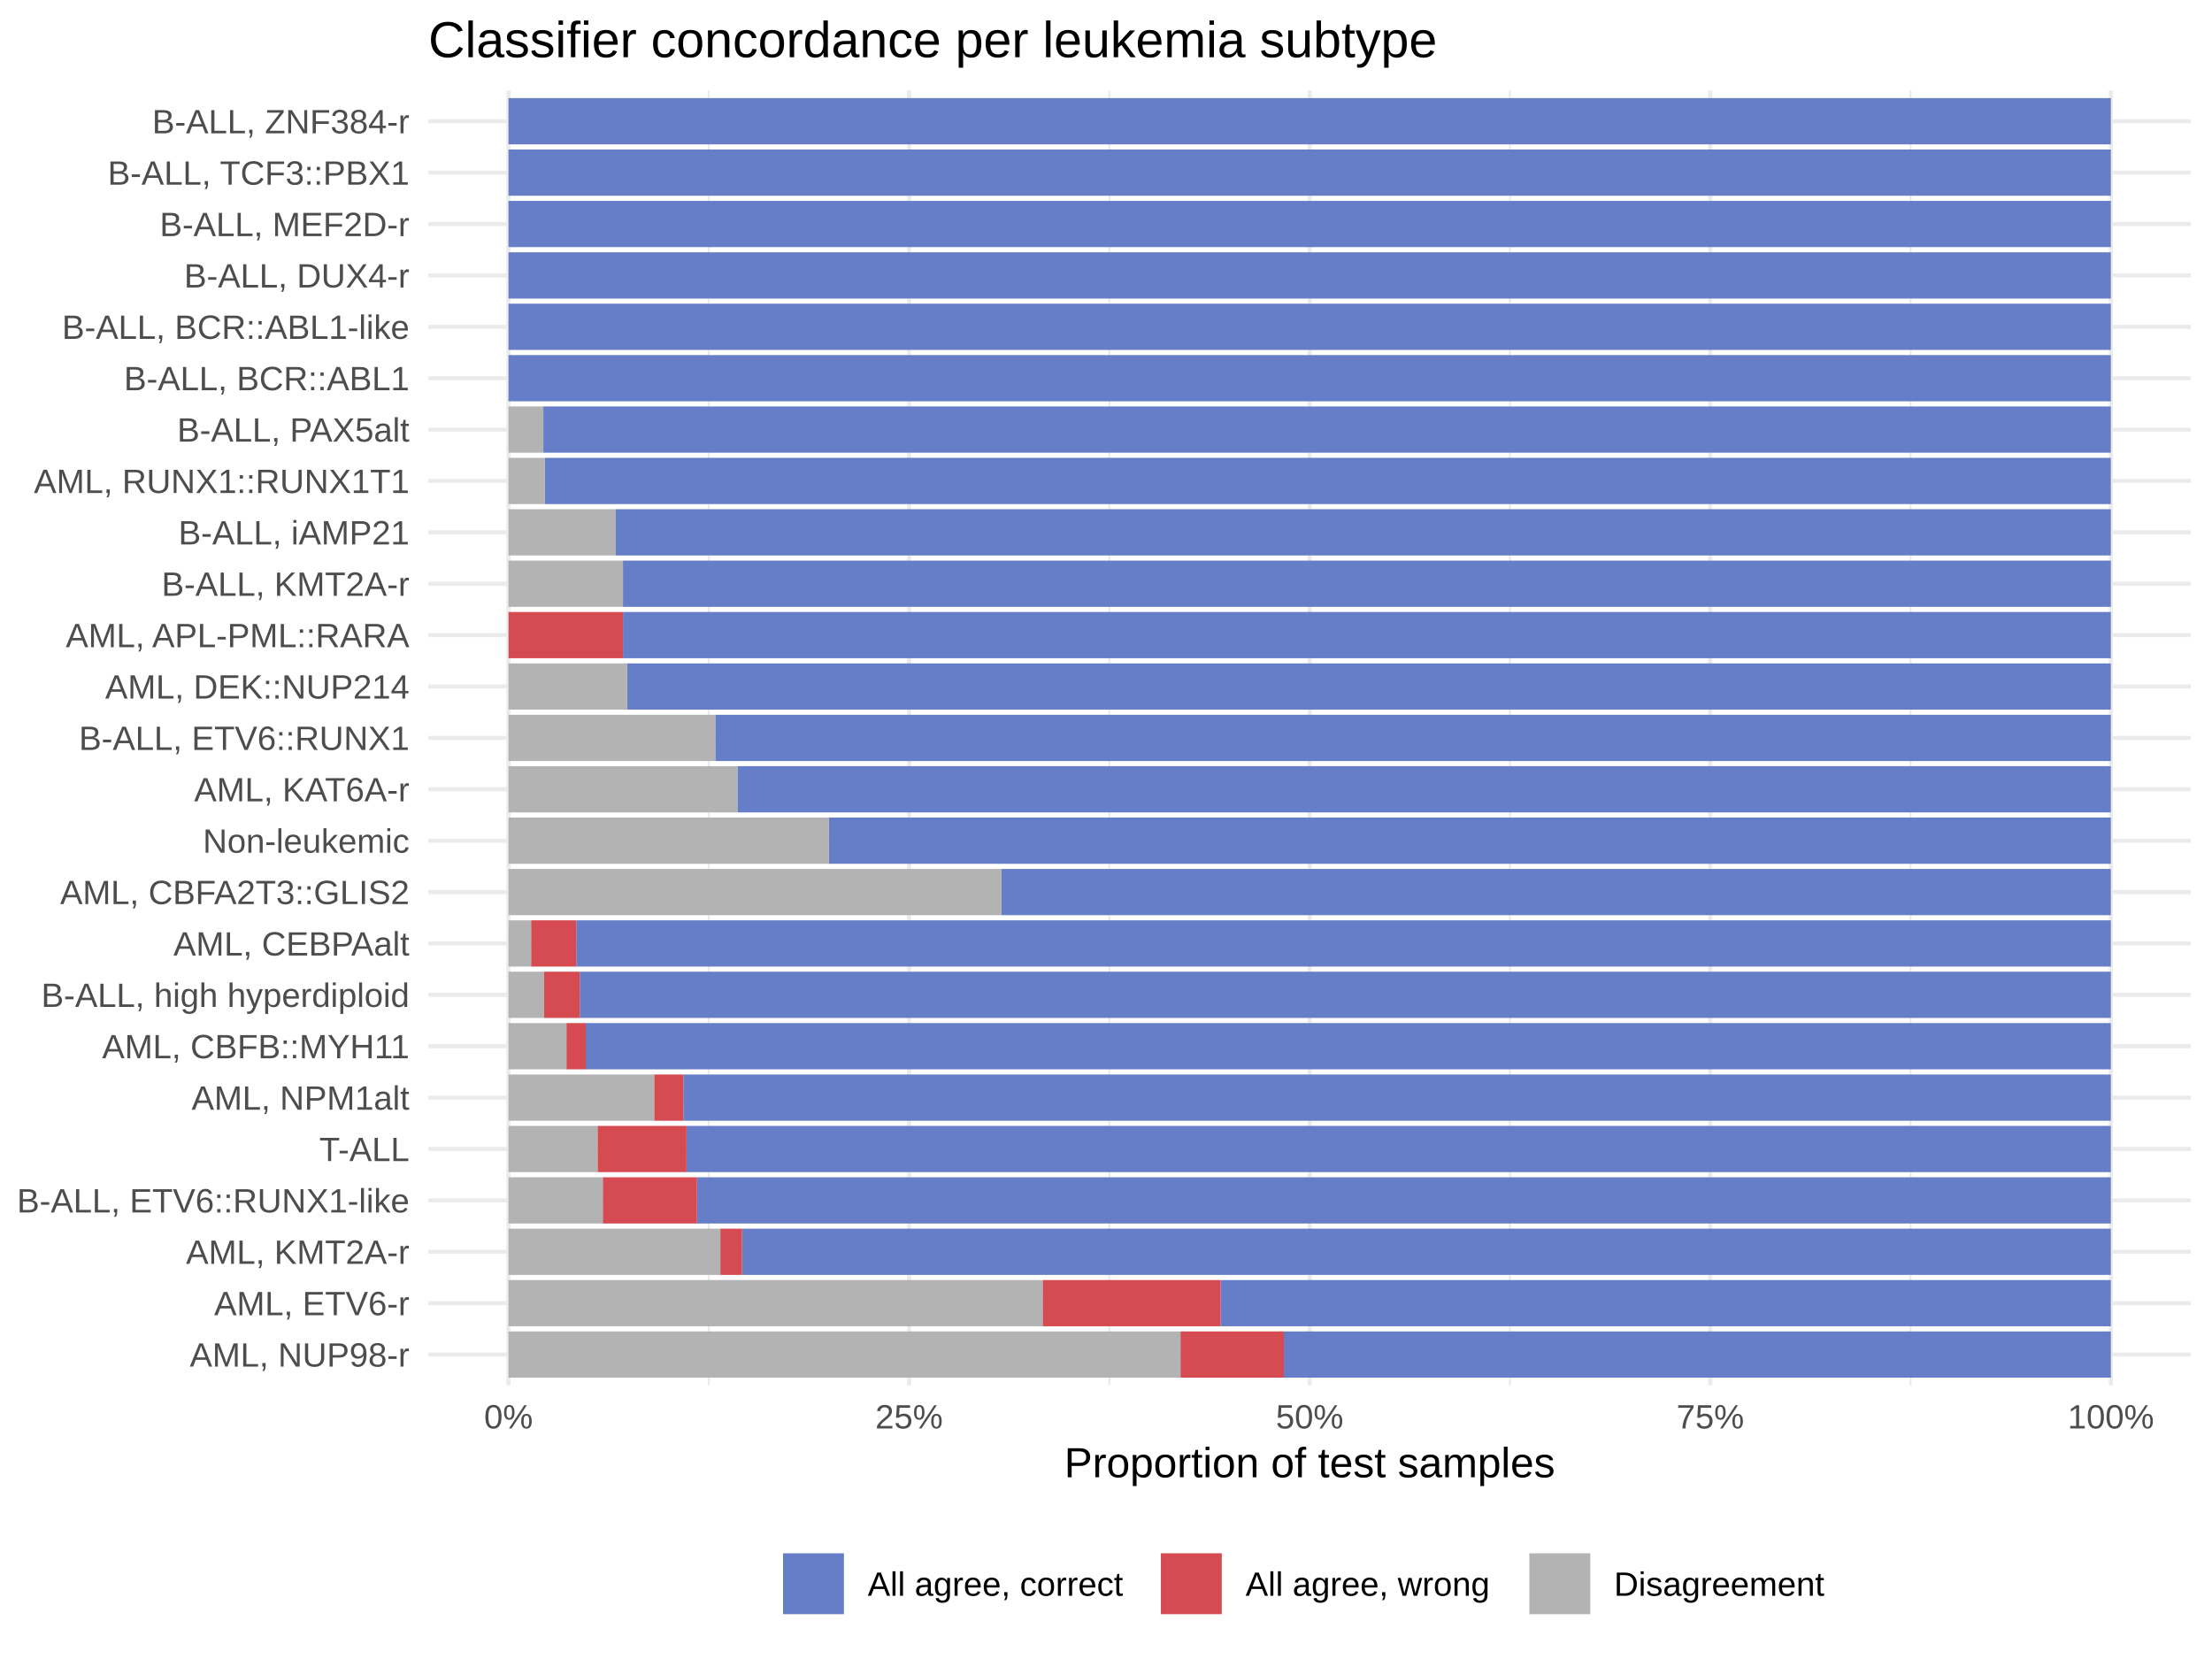
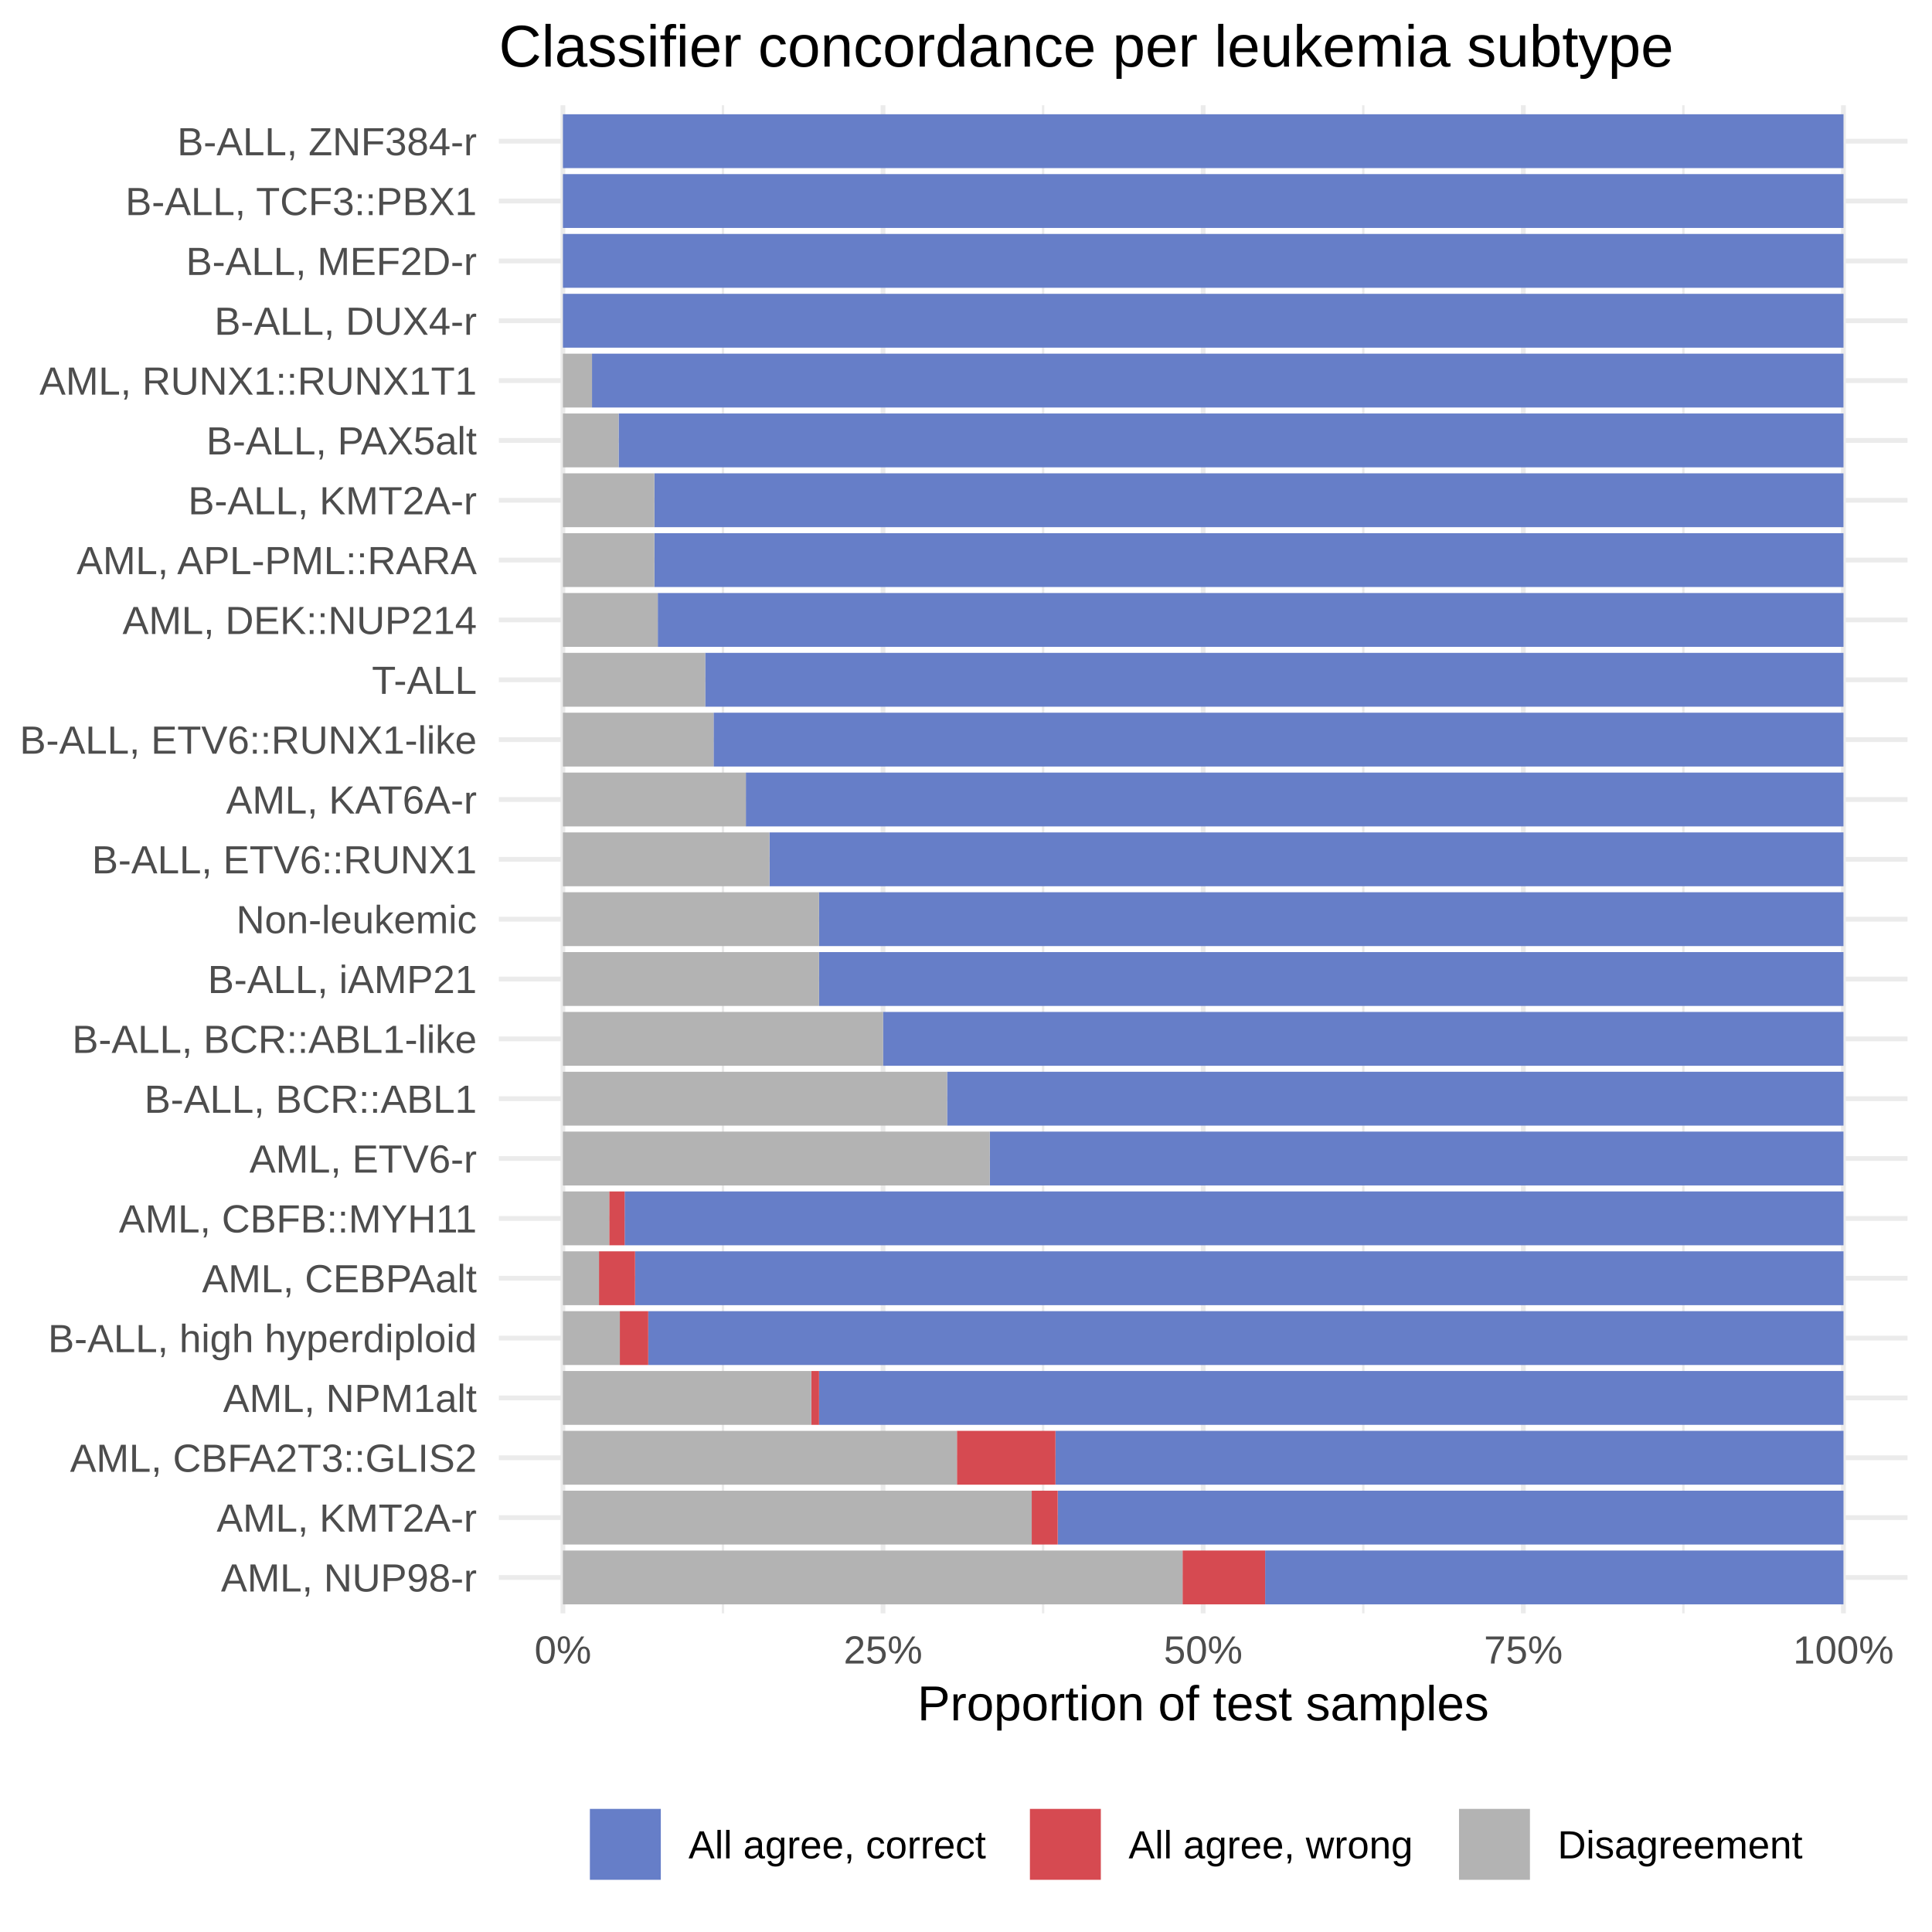
- <svg xmlns="http://www.w3.org/2000/svg" class="svglite" width="576.00pt" height="432.00pt" viewBox="0 0 576.00 432.00">
+ <svg xmlns="http://www.w3.org/2000/svg" class="svglite" width="432.00pt" height="432.00pt" viewBox="0 0 432.00 432.00">
  <defs>
    <style type="text/css">
    .svglite line, .svglite polyline, .svglite polygon, .svglite path, .svglite rect, .svglite circle {
      fill: none;
      stroke: #000000;
      stroke-linecap: round;
      stroke-linejoin: round;
      stroke-miterlimit: 10.00;
    }
    .svglite text {
      white-space: pre;
    }
  </style>
  </defs>
  <rect width="100%" height="100%" style="stroke: none; fill: #FFFFFF;" />
  <defs>
-     <clipPath id="cpMC4wMHw1NzYuMDB8MC4wMHw0MzIuMDA=">
-       <rect x="0.00" y="0.00" width="576.00" height="432.00" />
+     <clipPath id="cpMC4wMHw0MzIuMDB8MC4wMHw0MzIuMDA=">
+       <rect x="0.00" y="0.00" width="432.00" height="432.00" />
    </clipPath>
  </defs>
-   <g clip-path="url(#cpMC4wMHw1NzYuMDB8MC4wMHw0MzIuMDA=)">
-     <rect x="0.00" y="0.00" width="576.00" height="432.00" style="stroke-width: 1.07; stroke: none; fill: #FFFFFF;" />
+   <g clip-path="url(#cpMC4wMHw0MzIuMDB8MC4wMHw0MzIuMDA=)">
+     <rect x="0" y="0.00" width="432.00" height="432.00" style="stroke-width: 1.07; stroke: none; fill: #FFFFFF;" />
  </g>
  <defs>
-     <clipPath id="cpMTExLjU1fDU3MC41MnwyMy41NHwzNjAuNzU=">
-       <rect x="111.55" y="23.54" width="458.97" height="337.21" />
+     <clipPath id="cpMTExLjU1fDQyNi41MnwyMy41NHwzNjAuNzU=">
+       <rect x="111.55" y="23.54" width="314.97" height="337.21" />
    </clipPath>
  </defs>
-   <g clip-path="url(#cpMTExLjU1fDU3MC41MnwyMy41NHwzNjAuNzU=)">
-     <polyline points="184.57,360.75 184.57,23.54 " style="stroke-width: 0.53; stroke: #EBEBEB; stroke-linecap: butt;" />
-     <polyline points="288.88,360.75 288.88,23.54 " style="stroke-width: 0.53; stroke: #EBEBEB; stroke-linecap: butt;" />
-     <polyline points="393.19,360.75 393.19,23.54 " style="stroke-width: 0.53; stroke: #EBEBEB; stroke-linecap: butt;" />
-     <polyline points="497.50,360.75 497.50,23.54 " style="stroke-width: 0.53; stroke: #EBEBEB; stroke-linecap: butt;" />
-     <polyline points="111.55,352.72 570.52,352.72 " style="stroke-width: 1.07; stroke: #EBEBEB; stroke-linecap: butt;" />
-     <polyline points="111.55,339.34 570.52,339.34 " style="stroke-width: 1.07; stroke: #EBEBEB; stroke-linecap: butt;" />
-     <polyline points="111.55,325.96 570.52,325.96 " style="stroke-width: 1.07; stroke: #EBEBEB; stroke-linecap: butt;" />
-     <polyline points="111.55,312.58 570.52,312.58 " style="stroke-width: 1.07; stroke: #EBEBEB; stroke-linecap: butt;" />
-     <polyline points="111.55,299.20 570.52,299.20 " style="stroke-width: 1.07; stroke: #EBEBEB; stroke-linecap: butt;" />
-     <polyline points="111.55,285.82 570.52,285.82 " style="stroke-width: 1.07; stroke: #EBEBEB; stroke-linecap: butt;" />
-     <polyline points="111.55,272.44 570.52,272.44 " style="stroke-width: 1.07; stroke: #EBEBEB; stroke-linecap: butt;" />
-     <polyline points="111.55,259.05 570.52,259.05 " style="stroke-width: 1.07; stroke: #EBEBEB; stroke-linecap: butt;" />
-     <polyline points="111.55,245.67 570.52,245.67 " style="stroke-width: 1.07; stroke: #EBEBEB; stroke-linecap: butt;" />
-     <polyline points="111.55,232.29 570.52,232.29 " style="stroke-width: 1.07; stroke: #EBEBEB; stroke-linecap: butt;" />
-     <polyline points="111.55,218.91 570.52,218.91 " style="stroke-width: 1.07; stroke: #EBEBEB; stroke-linecap: butt;" />
-     <polyline points="111.55,205.53 570.52,205.53 " style="stroke-width: 1.07; stroke: #EBEBEB; stroke-linecap: butt;" />
-     <polyline points="111.55,192.15 570.52,192.15 " style="stroke-width: 1.07; stroke: #EBEBEB; stroke-linecap: butt;" />
-     <polyline points="111.55,178.77 570.52,178.77 " style="stroke-width: 1.07; stroke: #EBEBEB; stroke-linecap: butt;" />
-     <polyline points="111.55,165.39 570.52,165.39 " style="stroke-width: 1.07; stroke: #EBEBEB; stroke-linecap: butt;" />
-     <polyline points="111.55,152.00 570.52,152.00 " style="stroke-width: 1.07; stroke: #EBEBEB; stroke-linecap: butt;" />
-     <polyline points="111.55,138.62 570.52,138.62 " style="stroke-width: 1.07; stroke: #EBEBEB; stroke-linecap: butt;" />
-     <polyline points="111.55,125.24 570.52,125.24 " style="stroke-width: 1.07; stroke: #EBEBEB; stroke-linecap: butt;" />
-     <polyline points="111.55,111.86 570.52,111.86 " style="stroke-width: 1.07; stroke: #EBEBEB; stroke-linecap: butt;" />
-     <polyline points="111.55,98.48 570.52,98.48 " style="stroke-width: 1.07; stroke: #EBEBEB; stroke-linecap: butt;" />
-     <polyline points="111.55,85.10 570.52,85.10 " style="stroke-width: 1.07; stroke: #EBEBEB; stroke-linecap: butt;" />
-     <polyline points="111.55,71.72 570.52,71.72 " style="stroke-width: 1.07; stroke: #EBEBEB; stroke-linecap: butt;" />
-     <polyline points="111.55,58.34 570.52,58.34 " style="stroke-width: 1.07; stroke: #EBEBEB; stroke-linecap: butt;" />
-     <polyline points="111.55,44.95 570.52,44.95 " style="stroke-width: 1.07; stroke: #EBEBEB; stroke-linecap: butt;" />
-     <polyline points="111.55,31.57 570.52,31.57 " style="stroke-width: 1.07; stroke: #EBEBEB; stroke-linecap: butt;" />
-     <polyline points="132.41,360.75 132.41,23.54 " style="stroke-width: 1.07; stroke: #EBEBEB; stroke-linecap: butt;" />
-     <polyline points="236.72,360.75 236.72,23.54 " style="stroke-width: 1.07; stroke: #EBEBEB; stroke-linecap: butt;" />
-     <polyline points="341.03,360.75 341.03,23.54 " style="stroke-width: 1.07; stroke: #EBEBEB; stroke-linecap: butt;" />
-     <polyline points="445.35,360.75 445.35,23.54 " style="stroke-width: 1.07; stroke: #EBEBEB; stroke-linecap: butt;" />
-     <polyline points="549.66,360.75 549.66,23.54 " style="stroke-width: 1.07; stroke: #EBEBEB; stroke-linecap: butt;" />
-     <rect x="162.22" y="159.36" width="387.44" height="12.04" style="stroke-width: 1.07; stroke: none; stroke-linecap: butt; stroke-linejoin: miter; fill: #667EC8;" />
-     <rect x="132.41" y="159.36" width="29.80" height="12.04" style="stroke-width: 1.07; stroke: none; stroke-linecap: butt; stroke-linejoin: miter; fill: #D64A51;" />
-     <rect x="260.80" y="226.27" width="288.86" height="12.04" style="stroke-width: 1.07; stroke: none; stroke-linecap: butt; stroke-linejoin: miter; fill: #667EC8;" />
-     <rect x="132.41" y="226.27" width="128.38" height="12.04" style="stroke-width: 1.07; stroke: none; stroke-linecap: butt; stroke-linejoin: miter; fill: #B3B3B3;" />
-     <rect x="152.52" y="266.41" width="397.14" height="12.04" style="stroke-width: 1.07; stroke: none; stroke-linecap: butt; stroke-linejoin: miter; fill: #667EC8;" />
-     <rect x="147.49" y="266.41" width="5.03" height="12.04" style="stroke-width: 1.07; stroke: none; stroke-linecap: butt; stroke-linejoin: miter; fill: #D64A51;" />
-     <rect x="132.41" y="266.41" width="15.08" height="12.04" style="stroke-width: 1.07; stroke: none; stroke-linecap: butt; stroke-linejoin: miter; fill: #B3B3B3;" />
-     <rect x="150.04" y="239.65" width="399.62" height="12.04" style="stroke-width: 1.07; stroke: none; stroke-linecap: butt; stroke-linejoin: miter; fill: #667EC8;" />
-     <rect x="138.29" y="239.65" width="11.75" height="12.04" style="stroke-width: 1.07; stroke: none; stroke-linecap: butt; stroke-linejoin: miter; fill: #D64A51;" />
-     <rect x="132.41" y="239.65" width="5.88" height="12.04" style="stroke-width: 1.07; stroke: none; stroke-linecap: butt; stroke-linejoin: miter; fill: #B3B3B3;" />
-     <rect x="163.32" y="172.75" width="386.34" height="12.04" style="stroke-width: 1.07; stroke: none; stroke-linecap: butt; stroke-linejoin: miter; fill: #667EC8;" />
-     <rect x="132.41" y="172.75" width="30.91" height="12.04" style="stroke-width: 1.07; stroke: none; stroke-linecap: butt; stroke-linejoin: miter; fill: #B3B3B3;" />
-     <rect x="317.85" y="333.32" width="231.80" height="12.04" style="stroke-width: 1.07; stroke: none; stroke-linecap: butt; stroke-linejoin: miter; fill: #667EC8;" />
-     <rect x="271.49" y="333.32" width="46.36" height="12.04" style="stroke-width: 1.07; stroke: none; stroke-linecap: butt; stroke-linejoin: miter; fill: #D64A51;" />
-     <rect x="132.41" y="333.32" width="139.08" height="12.04" style="stroke-width: 1.07; stroke: none; stroke-linecap: butt; stroke-linejoin: miter; fill: #B3B3B3;" />
-     <rect x="192.02" y="199.51" width="357.64" height="12.04" style="stroke-width: 1.07; stroke: none; stroke-linecap: butt; stroke-linejoin: miter; fill: #667EC8;" />
-     <rect x="132.41" y="199.51" width="59.61" height="12.04" style="stroke-width: 1.07; stroke: none; stroke-linecap: butt; stroke-linejoin: miter; fill: #B3B3B3;" />
-     <rect x="193.23" y="319.94" width="356.43" height="12.04" style="stroke-width: 1.07; stroke: none; stroke-linecap: butt; stroke-linejoin: miter; fill: #667EC8;" />
-     <rect x="187.57" y="319.94" width="5.66" height="12.04" style="stroke-width: 1.07; stroke: none; stroke-linecap: butt; stroke-linejoin: miter; fill: #D64A51;" />
-     <rect x="132.41" y="319.94" width="55.16" height="12.04" style="stroke-width: 1.07; stroke: none; stroke-linecap: butt; stroke-linejoin: miter; fill: #B3B3B3;" />
-     <rect x="177.93" y="279.80" width="371.73" height="12.04" style="stroke-width: 1.07; stroke: none; stroke-linecap: butt; stroke-linejoin: miter; fill: #667EC8;" />
-     <rect x="170.34" y="279.80" width="7.59" height="12.04" style="stroke-width: 1.07; stroke: none; stroke-linecap: butt; stroke-linejoin: miter; fill: #D64A51;" />
-     <rect x="132.41" y="279.80" width="37.93" height="12.04" style="stroke-width: 1.07; stroke: none; stroke-linecap: butt; stroke-linejoin: miter; fill: #B3B3B3;" />
-     <rect x="334.31" y="346.70" width="215.35" height="12.04" style="stroke-width: 1.07; stroke: none; stroke-linecap: butt; stroke-linejoin: miter; fill: #667EC8;" />
-     <rect x="307.39" y="346.70" width="26.92" height="12.04" style="stroke-width: 1.07; stroke: none; stroke-linecap: butt; stroke-linejoin: miter; fill: #D64A51;" />
-     <rect x="132.41" y="346.70" width="174.97" height="12.04" style="stroke-width: 1.07; stroke: none; stroke-linecap: butt; stroke-linejoin: miter; fill: #B3B3B3;" />
-     <rect x="141.89" y="119.22" width="407.76" height="12.04" style="stroke-width: 1.07; stroke: none; stroke-linecap: butt; stroke-linejoin: miter; fill: #667EC8;" />
-     <rect x="132.41" y="119.22" width="9.48" height="12.04" style="stroke-width: 1.07; stroke: none; stroke-linecap: butt; stroke-linejoin: miter; fill: #B3B3B3;" />
-     <rect x="132.41" y="92.46" width="417.25" height="12.04" style="stroke-width: 1.07; stroke: none; stroke-linecap: butt; stroke-linejoin: miter; fill: #667EC8;" />
-     <rect x="132.41" y="79.08" width="417.25" height="12.04" style="stroke-width: 1.07; stroke: none; stroke-linecap: butt; stroke-linejoin: miter; fill: #667EC8;" />
-     <rect x="132.41" y="65.70" width="417.25" height="12.04" style="stroke-width: 1.07; stroke: none; stroke-linecap: butt; stroke-linejoin: miter; fill: #667EC8;" />
-     <rect x="186.25" y="186.13" width="363.41" height="12.04" style="stroke-width: 1.07; stroke: none; stroke-linecap: butt; stroke-linejoin: miter; fill: #667EC8;" />
-     <rect x="132.41" y="186.13" width="53.84" height="12.04" style="stroke-width: 1.07; stroke: none; stroke-linecap: butt; stroke-linejoin: miter; fill: #B3B3B3;" />
-     <rect x="181.50" y="306.56" width="368.16" height="12.04" style="stroke-width: 1.07; stroke: none; stroke-linecap: butt; stroke-linejoin: miter; fill: #667EC8;" />
-     <rect x="156.96" y="306.56" width="24.54" height="12.04" style="stroke-width: 1.07; stroke: none; stroke-linecap: butt; stroke-linejoin: miter; fill: #D64A51;" />
-     <rect x="132.41" y="306.56" width="24.54" height="12.04" style="stroke-width: 1.07; stroke: none; stroke-linecap: butt; stroke-linejoin: miter; fill: #B3B3B3;" />
-     <rect x="162.22" y="145.98" width="387.44" height="12.04" style="stroke-width: 1.07; stroke: none; stroke-linecap: butt; stroke-linejoin: miter; fill: #667EC8;" />
-     <rect x="132.41" y="145.98" width="29.80" height="12.04" style="stroke-width: 1.07; stroke: none; stroke-linecap: butt; stroke-linejoin: miter; fill: #B3B3B3;" />
-     <rect x="132.41" y="52.31" width="417.25" height="12.04" style="stroke-width: 1.07; stroke: none; stroke-linecap: butt; stroke-linejoin: miter; fill: #667EC8;" />
-     <rect x="141.48" y="105.84" width="408.18" height="12.04" style="stroke-width: 1.07; stroke: none; stroke-linecap: butt; stroke-linejoin: miter; fill: #667EC8;" />
-     <rect x="132.41" y="105.84" width="9.07" height="12.04" style="stroke-width: 1.07; stroke: none; stroke-linecap: butt; stroke-linejoin: miter; fill: #B3B3B3;" />
-     <rect x="132.41" y="38.93" width="417.25" height="12.04" style="stroke-width: 1.07; stroke: none; stroke-linecap: butt; stroke-linejoin: miter; fill: #667EC8;" />
-     <rect x="132.41" y="25.55" width="417.25" height="12.04" style="stroke-width: 1.07; stroke: none; stroke-linecap: butt; stroke-linejoin: miter; fill: #667EC8;" />
-     <rect x="150.96" y="253.03" width="398.70" height="12.04" style="stroke-width: 1.07; stroke: none; stroke-linecap: butt; stroke-linejoin: miter; fill: #667EC8;" />
-     <rect x="141.68" y="253.03" width="9.27" height="12.04" style="stroke-width: 1.07; stroke: none; stroke-linecap: butt; stroke-linejoin: miter; fill: #D64A51;" />
-     <rect x="132.41" y="253.03" width="9.27" height="12.04" style="stroke-width: 1.07; stroke: none; stroke-linecap: butt; stroke-linejoin: miter; fill: #B3B3B3;" />
-     <rect x="160.23" y="132.60" width="389.43" height="12.04" style="stroke-width: 1.07; stroke: none; stroke-linecap: butt; stroke-linejoin: miter; fill: #667EC8;" />
-     <rect x="132.41" y="132.60" width="27.82" height="12.04" style="stroke-width: 1.07; stroke: none; stroke-linecap: butt; stroke-linejoin: miter; fill: #B3B3B3;" />
-     <rect x="215.86" y="212.89" width="333.80" height="12.04" style="stroke-width: 1.07; stroke: none; stroke-linecap: butt; stroke-linejoin: miter; fill: #667EC8;" />
-     <rect x="132.41" y="212.89" width="83.45" height="12.04" style="stroke-width: 1.07; stroke: none; stroke-linecap: butt; stroke-linejoin: miter; fill: #B3B3B3;" />
-     <rect x="178.77" y="293.18" width="370.89" height="12.04" style="stroke-width: 1.07; stroke: none; stroke-linecap: butt; stroke-linejoin: miter; fill: #667EC8;" />
-     <rect x="155.59" y="293.18" width="23.18" height="12.04" style="stroke-width: 1.07; stroke: none; stroke-linecap: butt; stroke-linejoin: miter; fill: #D64A51;" />
-     <rect x="132.41" y="293.18" width="23.18" height="12.04" style="stroke-width: 1.07; stroke: none; stroke-linecap: butt; stroke-linejoin: miter; fill: #B3B3B3;" />
+   <g clip-path="url(#cpMTExLjU1fDQyNi41MnwyMy41NHwzNjAuNzU=)">
+     <polyline points="161.66,360.75 161.66,23.54 " style="stroke-width: 0.53; stroke: #EBEBEB; stroke-linecap: butt;" />
+     <polyline points="233.24,360.75 233.24,23.54 " style="stroke-width: 0.53; stroke: #EBEBEB; stroke-linecap: butt;" />
+     <polyline points="304.83,360.75 304.83,23.54 " style="stroke-width: 0.53; stroke: #EBEBEB; stroke-linecap: butt;" />
+     <polyline points="376.41,360.75 376.41,23.54 " style="stroke-width: 0.53; stroke: #EBEBEB; stroke-linecap: butt;" />
+     <polyline points="111.55,352.72 426.52,352.72 " style="stroke-width: 1.07; stroke: #EBEBEB; stroke-linecap: butt;" />
+     <polyline points="111.55,339.34 426.52,339.34 " style="stroke-width: 1.07; stroke: #EBEBEB; stroke-linecap: butt;" />
+     <polyline points="111.55,325.96 426.52,325.96 " style="stroke-width: 1.07; stroke: #EBEBEB; stroke-linecap: butt;" />
+     <polyline points="111.55,312.58 426.52,312.58 " style="stroke-width: 1.07; stroke: #EBEBEB; stroke-linecap: butt;" />
+     <polyline points="111.55,299.20 426.52,299.20 " style="stroke-width: 1.07; stroke: #EBEBEB; stroke-linecap: butt;" />
+     <polyline points="111.55,285.82 426.52,285.82 " style="stroke-width: 1.07; stroke: #EBEBEB; stroke-linecap: butt;" />
+     <polyline points="111.55,272.44 426.52,272.44 " style="stroke-width: 1.07; stroke: #EBEBEB; stroke-linecap: butt;" />
+     <polyline points="111.55,259.05 426.52,259.05 " style="stroke-width: 1.07; stroke: #EBEBEB; stroke-linecap: butt;" />
+     <polyline points="111.55,245.67 426.52,245.67 " style="stroke-width: 1.07; stroke: #EBEBEB; stroke-linecap: butt;" />
+     <polyline points="111.55,232.29 426.52,232.29 " style="stroke-width: 1.07; stroke: #EBEBEB; stroke-linecap: butt;" />
+     <polyline points="111.55,218.91 426.52,218.91 " style="stroke-width: 1.07; stroke: #EBEBEB; stroke-linecap: butt;" />
+     <polyline points="111.55,205.53 426.52,205.53 " style="stroke-width: 1.07; stroke: #EBEBEB; stroke-linecap: butt;" />
+     <polyline points="111.55,192.15 426.52,192.15 " style="stroke-width: 1.07; stroke: #EBEBEB; stroke-linecap: butt;" />
+     <polyline points="111.55,178.77 426.52,178.77 " style="stroke-width: 1.07; stroke: #EBEBEB; stroke-linecap: butt;" />
+     <polyline points="111.55,165.39 426.52,165.39 " style="stroke-width: 1.07; stroke: #EBEBEB; stroke-linecap: butt;" />
+     <polyline points="111.55,152.00 426.52,152.00 " style="stroke-width: 1.07; stroke: #EBEBEB; stroke-linecap: butt;" />
+     <polyline points="111.55,138.62 426.52,138.62 " style="stroke-width: 1.07; stroke: #EBEBEB; stroke-linecap: butt;" />
+     <polyline points="111.55,125.24 426.52,125.24 " style="stroke-width: 1.07; stroke: #EBEBEB; stroke-linecap: butt;" />
+     <polyline points="111.55,111.86 426.52,111.86 " style="stroke-width: 1.07; stroke: #EBEBEB; stroke-linecap: butt;" />
+     <polyline points="111.55,98.48 426.52,98.48 " style="stroke-width: 1.07; stroke: #EBEBEB; stroke-linecap: butt;" />
+     <polyline points="111.55,85.10 426.52,85.10 " style="stroke-width: 1.07; stroke: #EBEBEB; stroke-linecap: butt;" />
+     <polyline points="111.55,71.72 426.52,71.72 " style="stroke-width: 1.07; stroke: #EBEBEB; stroke-linecap: butt;" />
+     <polyline points="111.55,58.34 426.52,58.34 " style="stroke-width: 1.07; stroke: #EBEBEB; stroke-linecap: butt;" />
+     <polyline points="111.55,44.95 426.52,44.95 " style="stroke-width: 1.07; stroke: #EBEBEB; stroke-linecap: butt;" />
+     <polyline points="111.55,31.57 426.52,31.57 " style="stroke-width: 1.07; stroke: #EBEBEB; stroke-linecap: butt;" />
+     <polyline points="125.87,360.75 125.87,23.54 " style="stroke-width: 1.07; stroke: #EBEBEB; stroke-linecap: butt;" />
+     <polyline points="197.45,360.75 197.45,23.54 " style="stroke-width: 1.07; stroke: #EBEBEB; stroke-linecap: butt;" />
+     <polyline points="269.03,360.75 269.03,23.54 " style="stroke-width: 1.07; stroke: #EBEBEB; stroke-linecap: butt;" />
+     <polyline points="340.62,360.75 340.62,23.54 " style="stroke-width: 1.07; stroke: #EBEBEB; stroke-linecap: butt;" />
+     <polyline points="412.20,360.75 412.20,23.54 " style="stroke-width: 1.07; stroke: #EBEBEB; stroke-linecap: butt;" />
+     <rect x="146.32" y="119.22" width="265.88" height="12.04" style="stroke-width: 1.07; stroke: none; stroke-linecap: butt; stroke-linejoin: miter; fill: #667EC8;" />
+     <rect x="125.87" y="119.22" width="20.45" height="12.04" style="stroke-width: 1.07; stroke: none; stroke-linecap: butt; stroke-linejoin: miter; fill: #B3B3B3;" />
+     <rect x="236.00" y="319.94" width="176.21" height="12.04" style="stroke-width: 1.07; stroke: none; stroke-linecap: butt; stroke-linejoin: miter; fill: #667EC8;" />
+     <rect x="213.97" y="319.94" width="22.03" height="12.04" style="stroke-width: 1.07; stroke: none; stroke-linecap: butt; stroke-linejoin: miter; fill: #D64A51;" />
+     <rect x="125.87" y="319.94" width="88.10" height="12.04" style="stroke-width: 1.07; stroke: none; stroke-linecap: butt; stroke-linejoin: miter; fill: #B3B3B3;" />
+     <rect x="139.67" y="266.41" width="272.54" height="12.04" style="stroke-width: 1.07; stroke: none; stroke-linecap: butt; stroke-linejoin: miter; fill: #667EC8;" />
+     <rect x="136.22" y="266.41" width="3.45" height="12.04" style="stroke-width: 1.07; stroke: none; stroke-linecap: butt; stroke-linejoin: miter; fill: #D64A51;" />
+     <rect x="125.87" y="266.41" width="10.35" height="12.04" style="stroke-width: 1.07; stroke: none; stroke-linecap: butt; stroke-linejoin: miter; fill: #B3B3B3;" />
+     <rect x="142.00" y="279.80" width="270.21" height="12.04" style="stroke-width: 1.07; stroke: none; stroke-linecap: butt; stroke-linejoin: miter; fill: #667EC8;" />
+     <rect x="133.93" y="279.80" width="8.07" height="12.04" style="stroke-width: 1.07; stroke: none; stroke-linecap: butt; stroke-linejoin: miter; fill: #D64A51;" />
+     <rect x="125.87" y="279.80" width="8.07" height="12.04" style="stroke-width: 1.07; stroke: none; stroke-linecap: butt; stroke-linejoin: miter; fill: #B3B3B3;" />
+     <rect x="147.08" y="132.60" width="265.13" height="12.04" style="stroke-width: 1.07; stroke: none; stroke-linecap: butt; stroke-linejoin: miter; fill: #667EC8;" />
+     <rect x="125.87" y="132.60" width="21.21" height="12.04" style="stroke-width: 1.07; stroke: none; stroke-linecap: butt; stroke-linejoin: miter; fill: #B3B3B3;" />
+     <rect x="221.31" y="253.03" width="190.89" height="12.04" style="stroke-width: 1.07; stroke: none; stroke-linecap: butt; stroke-linejoin: miter; fill: #667EC8;" />
+     <rect x="125.87" y="253.03" width="95.45" height="12.04" style="stroke-width: 1.07; stroke: none; stroke-linecap: butt; stroke-linejoin: miter; fill: #B3B3B3;" />
+     <rect x="166.77" y="172.75" width="245.43" height="12.04" style="stroke-width: 1.07; stroke: none; stroke-linecap: butt; stroke-linejoin: miter; fill: #667EC8;" />
+     <rect x="125.87" y="172.75" width="40.91" height="12.04" style="stroke-width: 1.07; stroke: none; stroke-linecap: butt; stroke-linejoin: miter; fill: #B3B3B3;" />
+     <rect x="236.52" y="333.32" width="175.69" height="12.04" style="stroke-width: 1.07; stroke: none; stroke-linecap: butt; stroke-linejoin: miter; fill: #667EC8;" />
+     <rect x="230.69" y="333.32" width="5.82" height="12.04" style="stroke-width: 1.07; stroke: none; stroke-linecap: butt; stroke-linejoin: miter; fill: #D64A51;" />
+     <rect x="125.87" y="333.32" width="104.83" height="12.04" style="stroke-width: 1.07; stroke: none; stroke-linecap: butt; stroke-linejoin: miter; fill: #B3B3B3;" />
+     <rect x="183.13" y="306.56" width="229.07" height="12.04" style="stroke-width: 1.07; stroke: none; stroke-linecap: butt; stroke-linejoin: miter; fill: #667EC8;" />
+     <rect x="181.40" y="306.56" width="1.74" height="12.04" style="stroke-width: 1.07; stroke: none; stroke-linecap: butt; stroke-linejoin: miter; fill: #D64A51;" />
+     <rect x="125.87" y="306.56" width="55.53" height="12.04" style="stroke-width: 1.07; stroke: none; stroke-linecap: butt; stroke-linejoin: miter; fill: #B3B3B3;" />
+     <rect x="282.89" y="346.70" width="129.31" height="12.04" style="stroke-width: 1.07; stroke: none; stroke-linecap: butt; stroke-linejoin: miter; fill: #667EC8;" />
+     <rect x="264.42" y="346.70" width="18.47" height="12.04" style="stroke-width: 1.07; stroke: none; stroke-linecap: butt; stroke-linejoin: miter; fill: #D64A51;" />
+     <rect x="125.87" y="346.70" width="138.55" height="12.04" style="stroke-width: 1.07; stroke: none; stroke-linecap: butt; stroke-linejoin: miter; fill: #B3B3B3;" />
+     <rect x="132.37" y="79.08" width="279.83" height="12.04" style="stroke-width: 1.07; stroke: none; stroke-linecap: butt; stroke-linejoin: miter; fill: #667EC8;" />
+     <rect x="125.87" y="79.08" width="6.51" height="12.04" style="stroke-width: 1.07; stroke: none; stroke-linecap: butt; stroke-linejoin: miter; fill: #B3B3B3;" />
+     <rect x="211.77" y="239.65" width="200.44" height="12.04" style="stroke-width: 1.07; stroke: none; stroke-linecap: butt; stroke-linejoin: miter; fill: #667EC8;" />
+     <rect x="125.87" y="239.65" width="85.90" height="12.04" style="stroke-width: 1.07; stroke: none; stroke-linecap: butt; stroke-linejoin: miter; fill: #B3B3B3;" />
+     <rect x="197.45" y="226.27" width="214.75" height="12.04" style="stroke-width: 1.07; stroke: none; stroke-linecap: butt; stroke-linejoin: miter; fill: #667EC8;" />
+     <rect x="125.87" y="226.27" width="71.58" height="12.04" style="stroke-width: 1.07; stroke: none; stroke-linecap: butt; stroke-linejoin: miter; fill: #B3B3B3;" />
+     <rect x="125.87" y="65.70" width="286.34" height="12.04" style="stroke-width: 1.07; stroke: none; stroke-linecap: butt; stroke-linejoin: miter; fill: #667EC8;" />
+     <rect x="172.05" y="186.13" width="240.15" height="12.04" style="stroke-width: 1.07; stroke: none; stroke-linecap: butt; stroke-linejoin: miter; fill: #667EC8;" />
+     <rect x="125.87" y="186.13" width="46.18" height="12.04" style="stroke-width: 1.07; stroke: none; stroke-linecap: butt; stroke-linejoin: miter; fill: #B3B3B3;" />
+     <rect x="159.55" y="159.36" width="252.65" height="12.04" style="stroke-width: 1.07; stroke: none; stroke-linecap: butt; stroke-linejoin: miter; fill: #667EC8;" />
+     <rect x="125.87" y="159.36" width="33.69" height="12.04" style="stroke-width: 1.07; stroke: none; stroke-linecap: butt; stroke-linejoin: miter; fill: #B3B3B3;" />
+     <rect x="146.32" y="105.84" width="265.88" height="12.04" style="stroke-width: 1.07; stroke: none; stroke-linecap: butt; stroke-linejoin: miter; fill: #667EC8;" />
+     <rect x="125.87" y="105.84" width="20.45" height="12.04" style="stroke-width: 1.07; stroke: none; stroke-linecap: butt; stroke-linejoin: miter; fill: #B3B3B3;" />
+     <rect x="125.87" y="52.31" width="286.34" height="12.04" style="stroke-width: 1.07; stroke: none; stroke-linecap: butt; stroke-linejoin: miter; fill: #667EC8;" />
+     <rect x="138.32" y="92.46" width="273.89" height="12.04" style="stroke-width: 1.07; stroke: none; stroke-linecap: butt; stroke-linejoin: miter; fill: #667EC8;" />
+     <rect x="125.87" y="92.46" width="12.45" height="12.04" style="stroke-width: 1.07; stroke: none; stroke-linecap: butt; stroke-linejoin: miter; fill: #B3B3B3;" />
+     <rect x="125.87" y="38.93" width="286.34" height="12.04" style="stroke-width: 1.07; stroke: none; stroke-linecap: butt; stroke-linejoin: miter; fill: #667EC8;" />
+     <rect x="125.87" y="25.55" width="286.34" height="12.04" style="stroke-width: 1.07; stroke: none; stroke-linecap: butt; stroke-linejoin: miter; fill: #667EC8;" />
+     <rect x="144.96" y="293.18" width="267.25" height="12.04" style="stroke-width: 1.07; stroke: none; stroke-linecap: butt; stroke-linejoin: miter; fill: #667EC8;" />
+     <rect x="138.59" y="293.18" width="6.36" height="12.04" style="stroke-width: 1.07; stroke: none; stroke-linecap: butt; stroke-linejoin: miter; fill: #D64A51;" />
+     <rect x="125.87" y="293.18" width="12.73" height="12.04" style="stroke-width: 1.07; stroke: none; stroke-linecap: butt; stroke-linejoin: miter; fill: #B3B3B3;" />
+     <rect x="183.13" y="212.89" width="229.07" height="12.04" style="stroke-width: 1.07; stroke: none; stroke-linecap: butt; stroke-linejoin: miter; fill: #667EC8;" />
+     <rect x="125.87" y="212.89" width="57.27" height="12.04" style="stroke-width: 1.07; stroke: none; stroke-linecap: butt; stroke-linejoin: miter; fill: #B3B3B3;" />
+     <rect x="183.13" y="199.51" width="229.07" height="12.04" style="stroke-width: 1.07; stroke: none; stroke-linecap: butt; stroke-linejoin: miter; fill: #667EC8;" />
+     <rect x="125.87" y="199.51" width="57.27" height="12.04" style="stroke-width: 1.07; stroke: none; stroke-linecap: butt; stroke-linejoin: miter; fill: #B3B3B3;" />
+     <rect x="157.68" y="145.98" width="254.52" height="12.04" style="stroke-width: 1.07; stroke: none; stroke-linecap: butt; stroke-linejoin: miter; fill: #667EC8;" />
+     <rect x="125.87" y="145.98" width="31.82" height="12.04" style="stroke-width: 1.07; stroke: none; stroke-linecap: butt; stroke-linejoin: miter; fill: #B3B3B3;" />
  </g>
-   <g clip-path="url(#cpMC4wMHw1NzYuMDB8MC4wMHw0MzIuMDA=)">
+   <g clip-path="url(#cpMC4wMHw0MzIuMDB8MC4wMHw0MzIuMDA=)">
    <text x="106.62" y="355.87" text-anchor="end" style="font-size: 8.80px;fill: #4D4D4D; font-family: &quot;Arimo&quot;;" textLength="57.82px" lengthAdjust="spacingAndGlyphs">AML, NUP98-r</text>
-     <text x="106.62" y="342.48" text-anchor="end" style="font-size: 8.80px;fill: #4D4D4D; font-family: &quot;Arimo&quot;;" textLength="49.41px" lengthAdjust="spacingAndGlyphs">AML, ETV6-r</text>
-     <text x="106.62" y="329.10" text-anchor="end" style="font-size: 8.80px;fill: #4D4D4D; font-family: &quot;Arimo&quot;;" textLength="58.28px" lengthAdjust="spacingAndGlyphs">AML, KMT2A-r</text>
-     <text x="106.62" y="315.72" text-anchor="end" style="font-size: 8.80px;fill: #4D4D4D; font-family: &quot;Arimo&quot;;" textLength="98.63px" lengthAdjust="spacingAndGlyphs">B-ALL, ETV6::RUNX1-like</text>
-     <text x="106.62" y="302.34" text-anchor="end" style="font-size: 8.80px;fill: #4D4D4D; font-family: &quot;Arimo&quot;;" textLength="22.56px" lengthAdjust="spacingAndGlyphs">T-ALL</text>
-     <text x="106.62" y="288.96" text-anchor="end" style="font-size: 8.80px;fill: #4D4D4D; font-family: &quot;Arimo&quot;;" textLength="58.25px" lengthAdjust="spacingAndGlyphs">AML, NPM1alt</text>
+     <text x="106.62" y="342.48" text-anchor="end" style="font-size: 8.80px;fill: #4D4D4D; font-family: &quot;Arimo&quot;;" textLength="58.28px" lengthAdjust="spacingAndGlyphs">AML, KMT2A-r</text>
+     <text x="106.62" y="329.10" text-anchor="end" style="font-size: 8.80px;fill: #4D4D4D; font-family: &quot;Arimo&quot;;" textLength="87.83px" lengthAdjust="spacingAndGlyphs">AML, CBFA2T3::GLIS2</text>
+     <text x="106.62" y="315.72" text-anchor="end" style="font-size: 8.80px;fill: #4D4D4D; font-family: &quot;Arimo&quot;;" textLength="58.25px" lengthAdjust="spacingAndGlyphs">AML, NPM1alt</text>
+     <text x="106.62" y="302.34" text-anchor="end" style="font-size: 8.80px;fill: #4D4D4D; font-family: &quot;Arimo&quot;;" textLength="101.14px" lengthAdjust="spacingAndGlyphs">B-ALL, high hyperdiploid</text>
+     <text x="106.62" y="288.96" text-anchor="end" style="font-size: 8.80px;fill: #4D4D4D; font-family: &quot;Arimo&quot;;" textLength="60.34px" lengthAdjust="spacingAndGlyphs">AML, CEBPAalt</text>
    <text x="106.62" y="275.58" text-anchor="end" style="font-size: 8.80px;fill: #4D4D4D; font-family: &quot;Arimo&quot;;" textLength="78.66px" lengthAdjust="spacingAndGlyphs">AML, CBFB::MYH11</text>
-     <text x="106.62" y="262.20" text-anchor="end" style="font-size: 8.80px;fill: #4D4D4D; font-family: &quot;Arimo&quot;;" textLength="101.14px" lengthAdjust="spacingAndGlyphs">B-ALL, high hyperdiploid</text>
-     <text x="106.62" y="248.82" text-anchor="end" style="font-size: 8.80px;fill: #4D4D4D; font-family: &quot;Arimo&quot;;" textLength="60.34px" lengthAdjust="spacingAndGlyphs">AML, CEBPAalt</text>
-     <text x="106.62" y="235.43" text-anchor="end" style="font-size: 8.80px;fill: #4D4D4D; font-family: &quot;Arimo&quot;;" textLength="87.83px" lengthAdjust="spacingAndGlyphs">AML, CBFA2T3::GLIS2</text>
-     <text x="106.62" y="222.05" text-anchor="end" style="font-size: 8.80px;fill: #4D4D4D; font-family: &quot;Arimo&quot;;" textLength="57.30px" lengthAdjust="spacingAndGlyphs">Non-leukemic</text>
-     <text x="106.62" y="208.67" text-anchor="end" style="font-size: 8.80px;fill: #4D4D4D; font-family: &quot;Arimo&quot;;" textLength="55.93px" lengthAdjust="spacingAndGlyphs">AML, KAT6A-r</text>
+     <text x="106.62" y="262.20" text-anchor="end" style="font-size: 8.80px;fill: #4D4D4D; font-family: &quot;Arimo&quot;;" textLength="49.41px" lengthAdjust="spacingAndGlyphs">AML, ETV6-r</text>
+     <text x="106.62" y="248.82" text-anchor="end" style="font-size: 8.80px;fill: #4D4D4D; font-family: &quot;Arimo&quot;;" textLength="70.47px" lengthAdjust="spacingAndGlyphs">B-ALL, BCR::ABL1</text>
+     <text x="106.62" y="235.43" text-anchor="end" style="font-size: 8.80px;fill: #4D4D4D; font-family: &quot;Arimo&quot;;" textLength="87.49px" lengthAdjust="spacingAndGlyphs">B-ALL, BCR::ABL1-like</text>
+     <text x="106.62" y="222.05" text-anchor="end" style="font-size: 8.80px;fill: #4D4D4D; font-family: &quot;Arimo&quot;;" textLength="59.28px" lengthAdjust="spacingAndGlyphs">B-ALL, iAMP21</text>
+     <text x="106.62" y="208.67" text-anchor="end" style="font-size: 8.80px;fill: #4D4D4D; font-family: &quot;Arimo&quot;;" textLength="57.30px" lengthAdjust="spacingAndGlyphs">Non-leukemic</text>
    <text x="106.62" y="195.29" text-anchor="end" style="font-size: 8.80px;fill: #4D4D4D; font-family: &quot;Arimo&quot;;" textLength="81.60px" lengthAdjust="spacingAndGlyphs">B-ALL, ETV6::RUNX1</text>
-     <text x="106.62" y="181.91" text-anchor="end" style="font-size: 8.80px;fill: #4D4D4D; font-family: &quot;Arimo&quot;;" textLength="77.85px" lengthAdjust="spacingAndGlyphs">AML, DEK::NUP214</text>
-     <text x="106.62" y="168.53" text-anchor="end" style="font-size: 8.80px;fill: #4D4D4D; font-family: &quot;Arimo&quot;;" textLength="86.04px" lengthAdjust="spacingAndGlyphs">AML, APL-PML::RARA</text>
-     <text x="106.62" y="155.15" text-anchor="end" style="font-size: 8.80px;fill: #4D4D4D; font-family: &quot;Arimo&quot;;" textLength="63.46px" lengthAdjust="spacingAndGlyphs">B-ALL, KMT2A-r</text>
-     <text x="106.62" y="141.77" text-anchor="end" style="font-size: 8.80px;fill: #4D4D4D; font-family: &quot;Arimo&quot;;" textLength="59.28px" lengthAdjust="spacingAndGlyphs">B-ALL, iAMP21</text>
-     <text x="106.62" y="128.38" text-anchor="end" style="font-size: 8.80px;fill: #4D4D4D; font-family: &quot;Arimo&quot;;" textLength="95.04px" lengthAdjust="spacingAndGlyphs">AML, RUNX1::RUNX1T1</text>
-     <text x="106.62" y="115.00" text-anchor="end" style="font-size: 8.80px;fill: #4D4D4D; font-family: &quot;Arimo&quot;;" textLength="59.54px" lengthAdjust="spacingAndGlyphs">B-ALL, PAX5alt</text>
-     <text x="106.62" y="101.62" text-anchor="end" style="font-size: 8.80px;fill: #4D4D4D; font-family: &quot;Arimo&quot;;" textLength="70.47px" lengthAdjust="spacingAndGlyphs">B-ALL, BCR::ABL1</text>
-     <text x="106.62" y="88.24" text-anchor="end" style="font-size: 8.80px;fill: #4D4D4D; font-family: &quot;Arimo&quot;;" textLength="87.49px" lengthAdjust="spacingAndGlyphs">B-ALL, BCR::ABL1-like</text>
+     <text x="106.62" y="181.91" text-anchor="end" style="font-size: 8.80px;fill: #4D4D4D; font-family: &quot;Arimo&quot;;" textLength="55.93px" lengthAdjust="spacingAndGlyphs">AML, KAT6A-r</text>
+     <text x="106.62" y="168.53" text-anchor="end" style="font-size: 8.80px;fill: #4D4D4D; font-family: &quot;Arimo&quot;;" textLength="98.63px" lengthAdjust="spacingAndGlyphs">B-ALL, ETV6::RUNX1-like</text>
+     <text x="106.62" y="155.15" text-anchor="end" style="font-size: 8.80px;fill: #4D4D4D; font-family: &quot;Arimo&quot;;" textLength="22.56px" lengthAdjust="spacingAndGlyphs">T-ALL</text>
+     <text x="106.62" y="141.77" text-anchor="end" style="font-size: 8.80px;fill: #4D4D4D; font-family: &quot;Arimo&quot;;" textLength="77.85px" lengthAdjust="spacingAndGlyphs">AML, DEK::NUP214</text>
+     <text x="106.62" y="128.38" text-anchor="end" style="font-size: 8.80px;fill: #4D4D4D; font-family: &quot;Arimo&quot;;" textLength="86.04px" lengthAdjust="spacingAndGlyphs">AML, APL-PML::RARA</text>
+     <text x="106.62" y="115.00" text-anchor="end" style="font-size: 8.80px;fill: #4D4D4D; font-family: &quot;Arimo&quot;;" textLength="63.46px" lengthAdjust="spacingAndGlyphs">B-ALL, KMT2A-r</text>
+     <text x="106.62" y="101.62" text-anchor="end" style="font-size: 8.80px;fill: #4D4D4D; font-family: &quot;Arimo&quot;;" textLength="59.54px" lengthAdjust="spacingAndGlyphs">B-ALL, PAX5alt</text>
+     <text x="106.62" y="88.24" text-anchor="end" style="font-size: 8.80px;fill: #4D4D4D; font-family: &quot;Arimo&quot;;" textLength="95.04px" lengthAdjust="spacingAndGlyphs">AML, RUNX1::RUNX1T1</text>
    <text x="106.62" y="74.86" text-anchor="end" style="font-size: 8.80px;fill: #4D4D4D; font-family: &quot;Arimo&quot;;" textLength="57.54px" lengthAdjust="spacingAndGlyphs">B-ALL, DUX4-r</text>
    <text x="106.62" y="61.48" text-anchor="end" style="font-size: 8.80px;fill: #4D4D4D; font-family: &quot;Arimo&quot;;" textLength="63.38px" lengthAdjust="spacingAndGlyphs">B-ALL, MEF2D-r</text>
    <text x="106.62" y="48.10" text-anchor="end" style="font-size: 8.80px;fill: #4D4D4D; font-family: &quot;Arimo&quot;;" textLength="74.01px" lengthAdjust="spacingAndGlyphs">B-ALL, TCF3::PBX1</text>
    <text x="106.62" y="34.72" text-anchor="end" style="font-size: 8.80px;fill: #4D4D4D; font-family: &quot;Arimo&quot;;" textLength="65.88px" lengthAdjust="spacingAndGlyphs">B-ALL, ZNF384-r</text>
-     <text x="132.41" y="371.97" text-anchor="middle" style="font-size: 8.80px;fill: #4D4D4D; font-family: &quot;Arimo&quot;;" textLength="12.34px" lengthAdjust="spacingAndGlyphs">0%</text>
-     <text x="236.72" y="371.97" text-anchor="middle" style="font-size: 8.80px;fill: #4D4D4D; font-family: &quot;Arimo&quot;;" textLength="17.37px" lengthAdjust="spacingAndGlyphs">25%</text>
-     <text x="341.03" y="371.97" text-anchor="middle" style="font-size: 8.80px;fill: #4D4D4D; font-family: &quot;Arimo&quot;;" textLength="17.37px" lengthAdjust="spacingAndGlyphs">50%</text>
-     <text x="445.35" y="371.97" text-anchor="middle" style="font-size: 8.80px;fill: #4D4D4D; font-family: &quot;Arimo&quot;;" textLength="17.37px" lengthAdjust="spacingAndGlyphs">75%</text>
-     <text x="549.66" y="371.97" text-anchor="middle" style="font-size: 8.80px;fill: #4D4D4D; font-family: &quot;Arimo&quot;;" textLength="22.41px" lengthAdjust="spacingAndGlyphs">100%</text>
-     <text x="341.03" y="384.68" text-anchor="middle" style="font-size: 11.00px; font-family: &quot;Arimo&quot;;" textLength="137.32px" lengthAdjust="spacingAndGlyphs">Proportion of test samples</text>
-     <rect x="203.90" y="404.47" width="15.86" height="15.86" style="stroke-width: 1.07; stroke: none; stroke-linecap: butt; stroke-linejoin: miter; fill: #667EC8;" />
-     <rect x="302.29" y="404.47" width="15.86" height="15.86" style="stroke-width: 1.07; stroke: none; stroke-linecap: butt; stroke-linejoin: miter; fill: #D64A51;" />
-     <rect x="398.24" y="404.47" width="15.86" height="15.86" style="stroke-width: 1.07; stroke: none; stroke-linecap: butt; stroke-linejoin: miter; fill: #B3B3B3;" />
-     <text x="225.95" y="415.54" style="font-size: 8.80px; font-family: &quot;Arimo&quot;;" textLength="70.16px" lengthAdjust="spacingAndGlyphs">All agree, correct</text>
-     <text x="324.35" y="415.54" style="font-size: 8.80px; font-family: &quot;Arimo&quot;;" textLength="67.70px" lengthAdjust="spacingAndGlyphs">All agree, wrong</text>
-     <text x="420.29" y="415.54" style="font-size: 8.80px; font-family: &quot;Arimo&quot;;" textLength="58.59px" lengthAdjust="spacingAndGlyphs">Disagreement</text>
+     <text x="125.87" y="371.97" text-anchor="middle" style="font-size: 8.80px;fill: #4D4D4D; font-family: &quot;Arimo&quot;;" textLength="12.34px" lengthAdjust="spacingAndGlyphs">0%</text>
+     <text x="197.45" y="371.97" text-anchor="middle" style="font-size: 8.80px;fill: #4D4D4D; font-family: &quot;Arimo&quot;;" textLength="17.37px" lengthAdjust="spacingAndGlyphs">25%</text>
+     <text x="269.03" y="371.97" text-anchor="middle" style="font-size: 8.80px;fill: #4D4D4D; font-family: &quot;Arimo&quot;;" textLength="17.37px" lengthAdjust="spacingAndGlyphs">50%</text>
+     <text x="340.62" y="371.97" text-anchor="middle" style="font-size: 8.80px;fill: #4D4D4D; font-family: &quot;Arimo&quot;;" textLength="17.37px" lengthAdjust="spacingAndGlyphs">75%</text>
+     <text x="412.20" y="371.97" text-anchor="middle" style="font-size: 8.80px;fill: #4D4D4D; font-family: &quot;Arimo&quot;;" textLength="22.41px" lengthAdjust="spacingAndGlyphs">100%</text>
+     <text x="269.03" y="384.68" text-anchor="middle" style="font-size: 11.00px; font-family: &quot;Arimo&quot;;" textLength="137.32px" lengthAdjust="spacingAndGlyphs">Proportion of test samples</text>
+     <rect x="131.90" y="404.47" width="15.86" height="15.86" style="stroke-width: 1.07; stroke: none; stroke-linecap: butt; stroke-linejoin: miter; fill: #667EC8;" />
+     <rect x="230.29" y="404.47" width="15.86" height="15.86" style="stroke-width: 1.07; stroke: none; stroke-linecap: butt; stroke-linejoin: miter; fill: #D64A51;" />
+     <rect x="326.24" y="404.47" width="15.86" height="15.86" style="stroke-width: 1.07; stroke: none; stroke-linecap: butt; stroke-linejoin: miter; fill: #B3B3B3;" />
+     <text x="153.95" y="415.54" style="font-size: 8.80px; font-family: &quot;Arimo&quot;;" textLength="70.16px" lengthAdjust="spacingAndGlyphs">All agree, correct</text>
+     <text x="252.35" y="415.54" style="font-size: 8.80px; font-family: &quot;Arimo&quot;;" textLength="67.70px" lengthAdjust="spacingAndGlyphs">All agree, wrong</text>
+     <text x="348.29" y="415.54" style="font-size: 8.80px; font-family: &quot;Arimo&quot;;" textLength="58.59px" lengthAdjust="spacingAndGlyphs">Disagreement</text>
    <text x="111.55" y="14.90" style="font-size: 13.20px; font-family: &quot;Arimo&quot;;" textLength="276.54px" lengthAdjust="spacingAndGlyphs">Classifier concordance per leukemia subtype</text>
  </g>
</svg>
